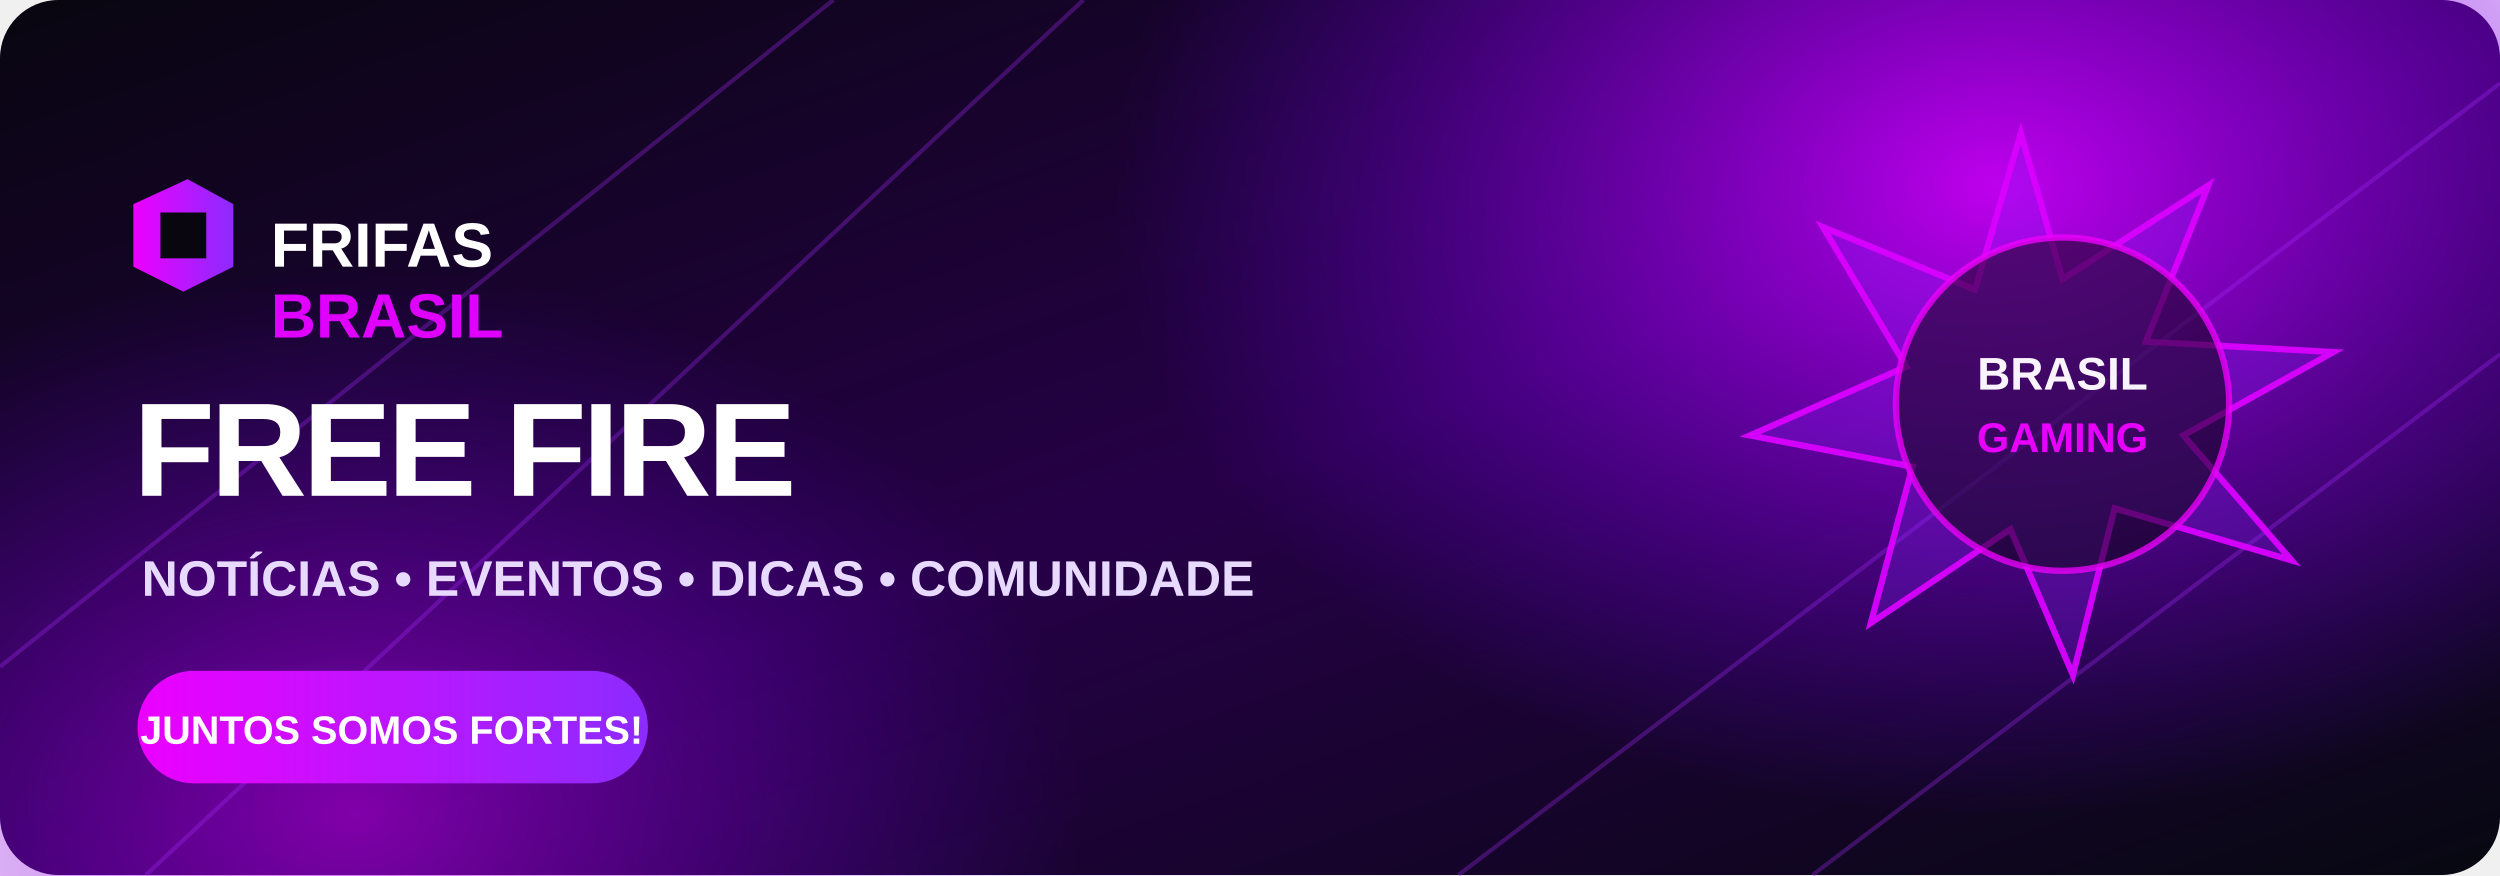
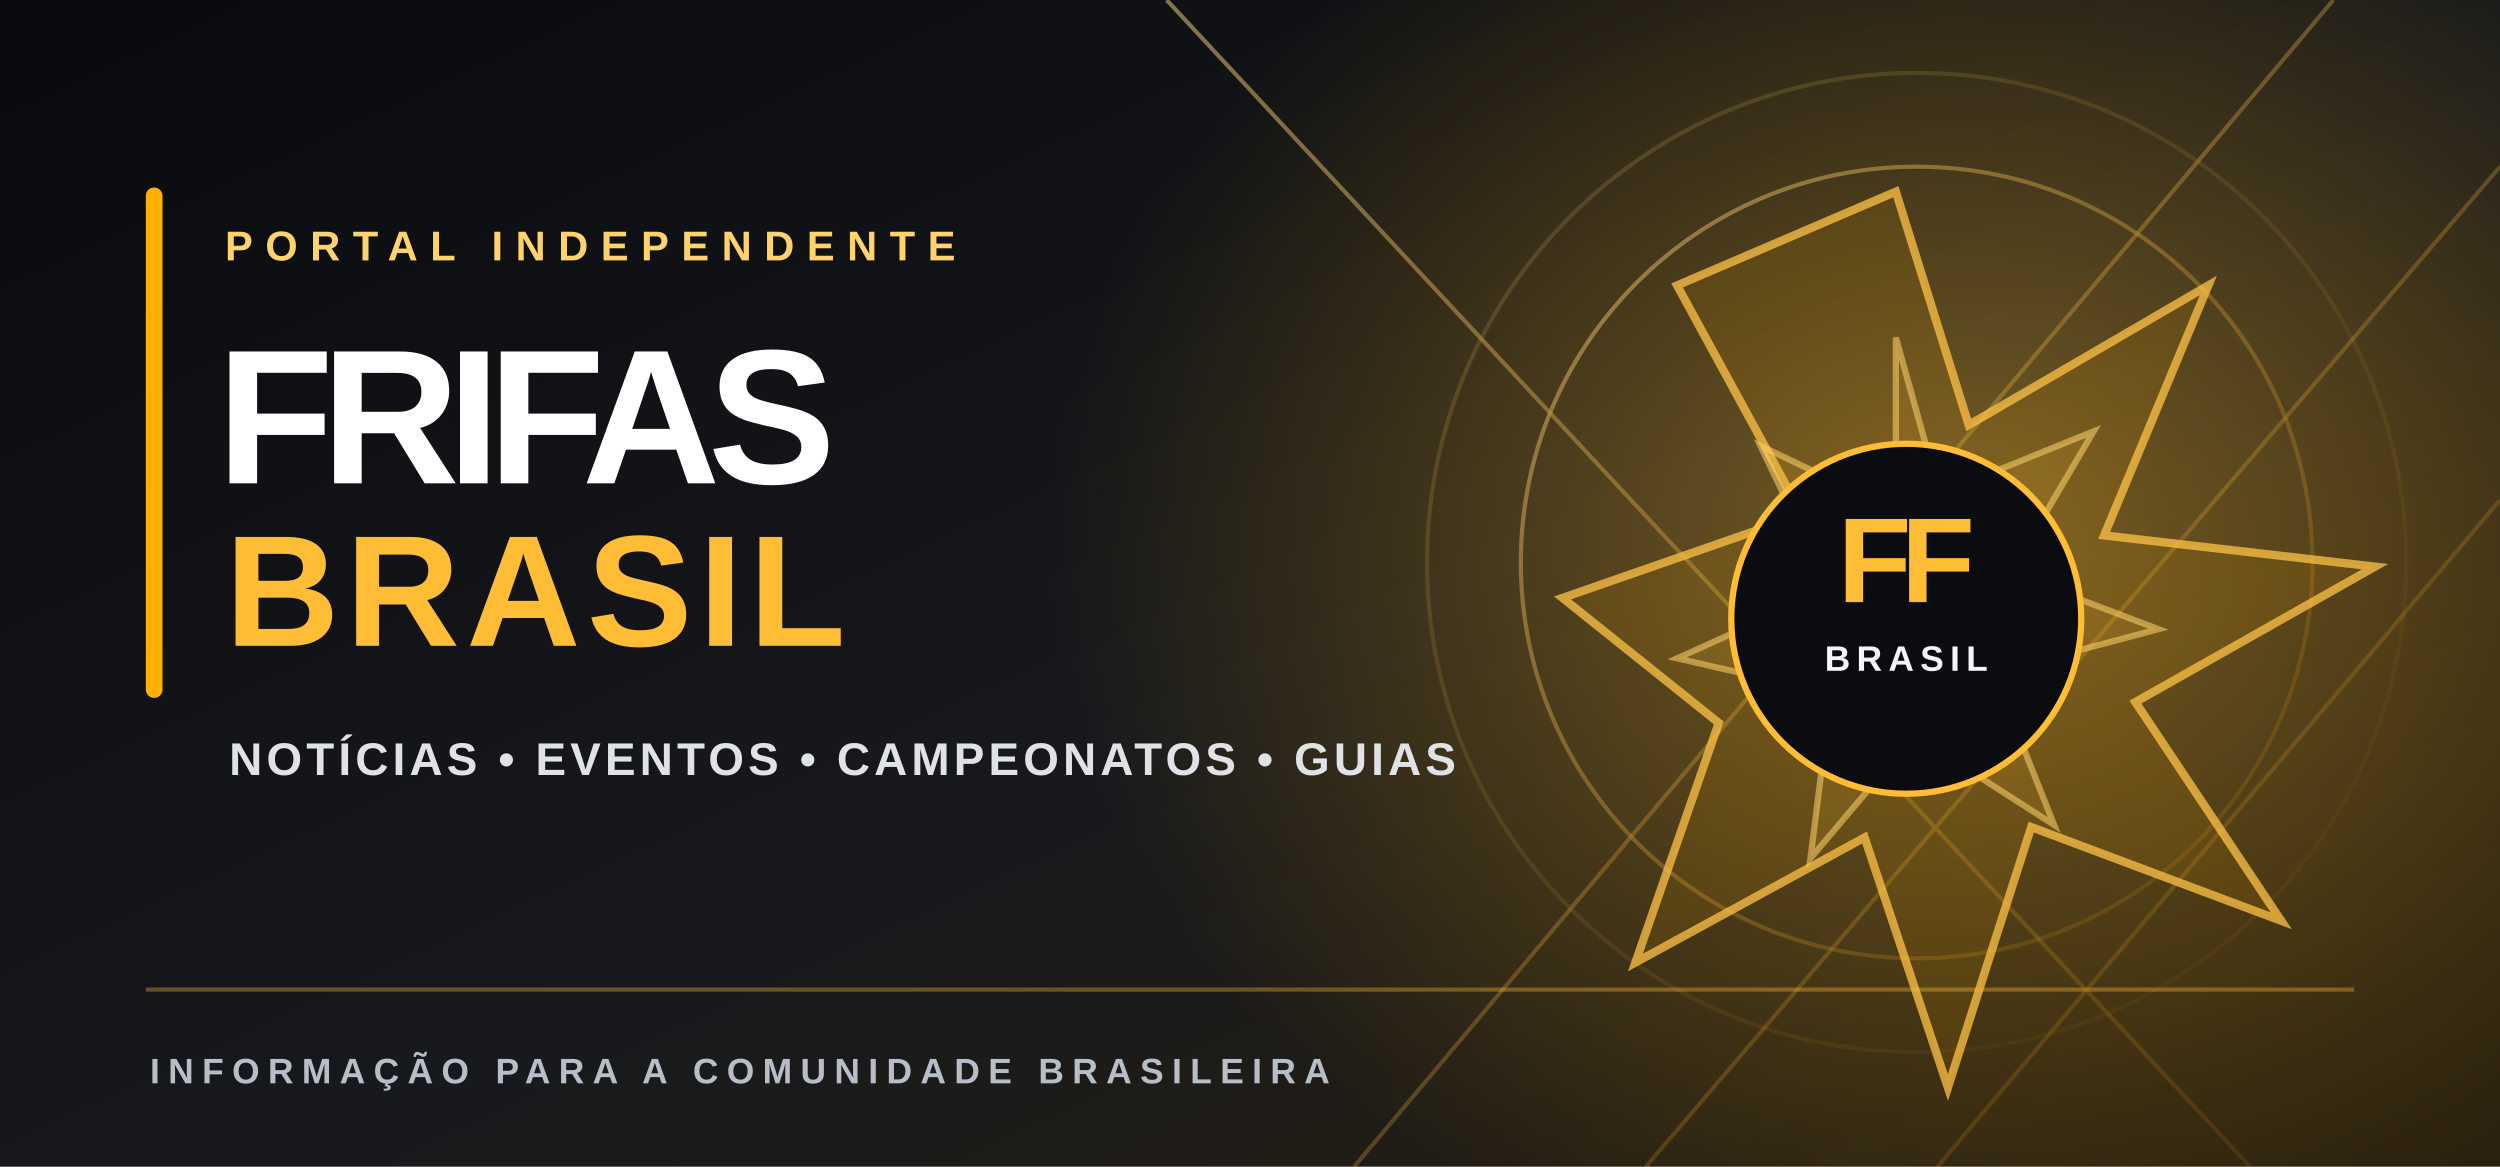
- <svg xmlns="http://www.w3.org/2000/svg" viewBox="0 0 1200 420" role="img" aria-labelledby="title desc">
+ <svg xmlns="http://www.w3.org/2000/svg" viewBox="0 0 1200 560" role="img" aria-labelledby="title desc">
  <defs>
    <linearGradient id="bg" x1="0" y1="0" x2="1" y2="1">
-       <stop stop-color="#080610" />
-       <stop offset=".52" stop-color="#260047" />
-       <stop offset="1" stop-color="#070811" />
+       <stop stop-color="#080a0d" />
+       <stop offset=".55" stop-color="#17191d" />
+       <stop offset="1" stop-color="#2b210e" />
    </linearGradient>
-     <radialGradient id="glow">
-       <stop stop-color="#d000ff" stop-opacity=".9" />
-       <stop offset="1" stop-color="#6a00ff" stop-opacity="0" />
+     <radialGradient id="gold">
+       <stop stop-color="#ffbf36" stop-opacity=".42" />
+       <stop offset="1" stop-color="#ffb000" stop-opacity="0" />
    </radialGradient>
-     <linearGradient id="pink">
-       <stop stop-color="#ec00ff" />
-       <stop offset="1" stop-color="#8c2bff" />
+     <linearGradient id="line" x1="0" y1="0" x2="1" y2="1">
+       <stop stop-color="#ffdc8a" stop-opacity=".9" />
+       <stop offset="1" stop-color="#ff9f00" stop-opacity=".12" />
    </linearGradient>
  </defs>
-   <rect width="1200" height="420" rx="28" fill="url(#bg)" />
-   <ellipse cx="960" cy="90" rx="430" ry="300" fill="url(#glow)" />
-   <ellipse cx="170" cy="390" rx="350" ry="260" fill="url(#glow)" opacity=".6" />
-   <g fill="none" stroke="#a72cff" stroke-opacity=".3">
-     <path d="M0 320 400 0M70 420 520 0M700 420 1200 40M870 420 1200 170" stroke-width="2" />
+   <rect width="1200" height="560" fill="url(#bg)" />
+   <ellipse cx="940" cy="260" rx="440" ry="360" fill="url(#gold)" />
+   <g fill="none" stroke="url(#line)" stroke-width="2" opacity=".55">
+     <path d="M650 560 1120 0M790 560 1200 80M930 560 1200 240M560 0 1080 560" />
+     <circle cx="920" cy="270" r="190" />
+     <circle cx="920" cy="270" r="235" stroke-opacity=".35" />
  </g>
-   <g transform="translate(64 86)">
-     <path d="M0 12 26 0 48 12 48 42 24 54 0 42Z" fill="url(#pink)" />
-     <path d="M13 16h22v22H13z" fill="#090610" />
-     <text x="66" y="42" font-family="Arial,Helvetica,sans-serif" font-size="30" font-weight="900" fill="#fff">FRIFAS</text>
-     <text x="66" y="76" font-family="Arial,Helvetica,sans-serif" font-size="30" font-weight="900" fill="#e000ff">BRASIL</text>
+   <g transform="translate(750 92)">
+     <path d="M160 0 195 112 310 45 260 165 390 180 275 245 345 350 225 305 185 430 145 310 35 370 75 255 0 195 115 155 55 45Z" fill="#ffb000" fill-opacity=".10" stroke="#ffc247" stroke-opacity=".75" stroke-width="4" />
+     <path d="M160 70 181 145 255 115 215 183 286 210 207 231 236 304 169 261 119 320 129 241 55 224 128 191 95 122 160 153Z" fill="#ffbd36" fill-opacity=".12" stroke="#ffd36b" stroke-opacity=".55" stroke-width="3" />
+     <circle cx="165" cy="205" r="84" fill="#0a0c0f" stroke="#ffbd36" stroke-width="3" />
+     <text x="165" y="197" text-anchor="middle" font-family="Arial,Helvetica,sans-serif" font-size="58" font-weight="900" letter-spacing="-5" fill="#ffbd36">FF</text>
+     <text x="165" y="230" text-anchor="middle" font-family="Arial,Helvetica,sans-serif" font-size="17" font-weight="900" letter-spacing="3" fill="#f4f5f7">BRASIL</text>
  </g>
-   <text x="64" y="238" font-family="Arial,Helvetica,sans-serif" font-size="64" font-weight="900" letter-spacing="-2" fill="#fff">FREE FIRE</text>
-   <text x="68" y="286" font-family="Arial,Helvetica,sans-serif" font-size="24" font-weight="700" fill="#e8d9ff">NOTÍCIAS • EVENTOS • DICAS • COMUNIDADE</text>
-   <rect x="66" y="322" width="245" height="54" rx="27" fill="url(#pink)" />
-   <text x="188" y="357" text-anchor="middle" font-family="Arial,Helvetica,sans-serif" font-size="19" font-weight="800" fill="#fff">JUNTOS SOMOS FORTES!</text>
-   <g transform="translate(840 64)" opacity=".95">
-     <path d="M130 0 150 70 220 25 190 100 280 105 208 145 260 205 175 180 155 260 125 190 58 235 78 160 0 145 75 112 35 45 108 75Z" fill="#8c20ff" fill-opacity=".25" stroke="#d900ff" stroke-width="3" />
-     <circle cx="150" cy="130" r="80" fill="#080610" fill-opacity=".55" stroke="#f000ff" stroke-opacity=".8" stroke-width="3" />
-     <text x="150" y="123" text-anchor="middle" font-family="Arial,Helvetica,sans-serif" font-size="22" font-weight="900" fill="#fff">BRASIL</text>
-     <text x="150" y="153" text-anchor="middle" font-family="Arial,Helvetica,sans-serif" font-size="20" font-weight="900" fill="#ed00ff">GAMING</text>
+   <g transform="translate(70 90)">
+     <rect width="8" height="245" rx="4" fill="#ffb000" />
+     <text x="38" y="35" font-family="Arial,Helvetica,sans-serif" font-size="20" font-weight="900" letter-spacing="6" fill="#ffd36b">PORTAL INDEPENDENTE</text>
+     <text x="34" y="142" font-family="Arial,Helvetica,sans-serif" font-size="92" font-weight="900" letter-spacing="-6" fill="#fff">FRIFAS</text>
+     <text x="38" y="220" font-family="Arial,Helvetica,sans-serif" font-size="76" font-weight="900" letter-spacing="3" fill="#ffbd36">BRASIL</text>
+     <text x="40" y="282" font-family="Arial,Helvetica,sans-serif" font-size="22" font-weight="700" letter-spacing="2" fill="#e0e2e6">NOTÍCIAS • EVENTOS • CAMPEONATOS • GUIAS</text>
  </g>
+   <path d="M70 475H1130" stroke="#ffbd36" stroke-opacity=".35" stroke-width="2" />
+   <text x="72" y="520" font-family="Arial,Helvetica,sans-serif" font-size="17" font-weight="800" letter-spacing="4" fill="#b7bec8">INFORMAÇÃO PARA A COMUNIDADE BRASILEIRA</text>
</svg>
